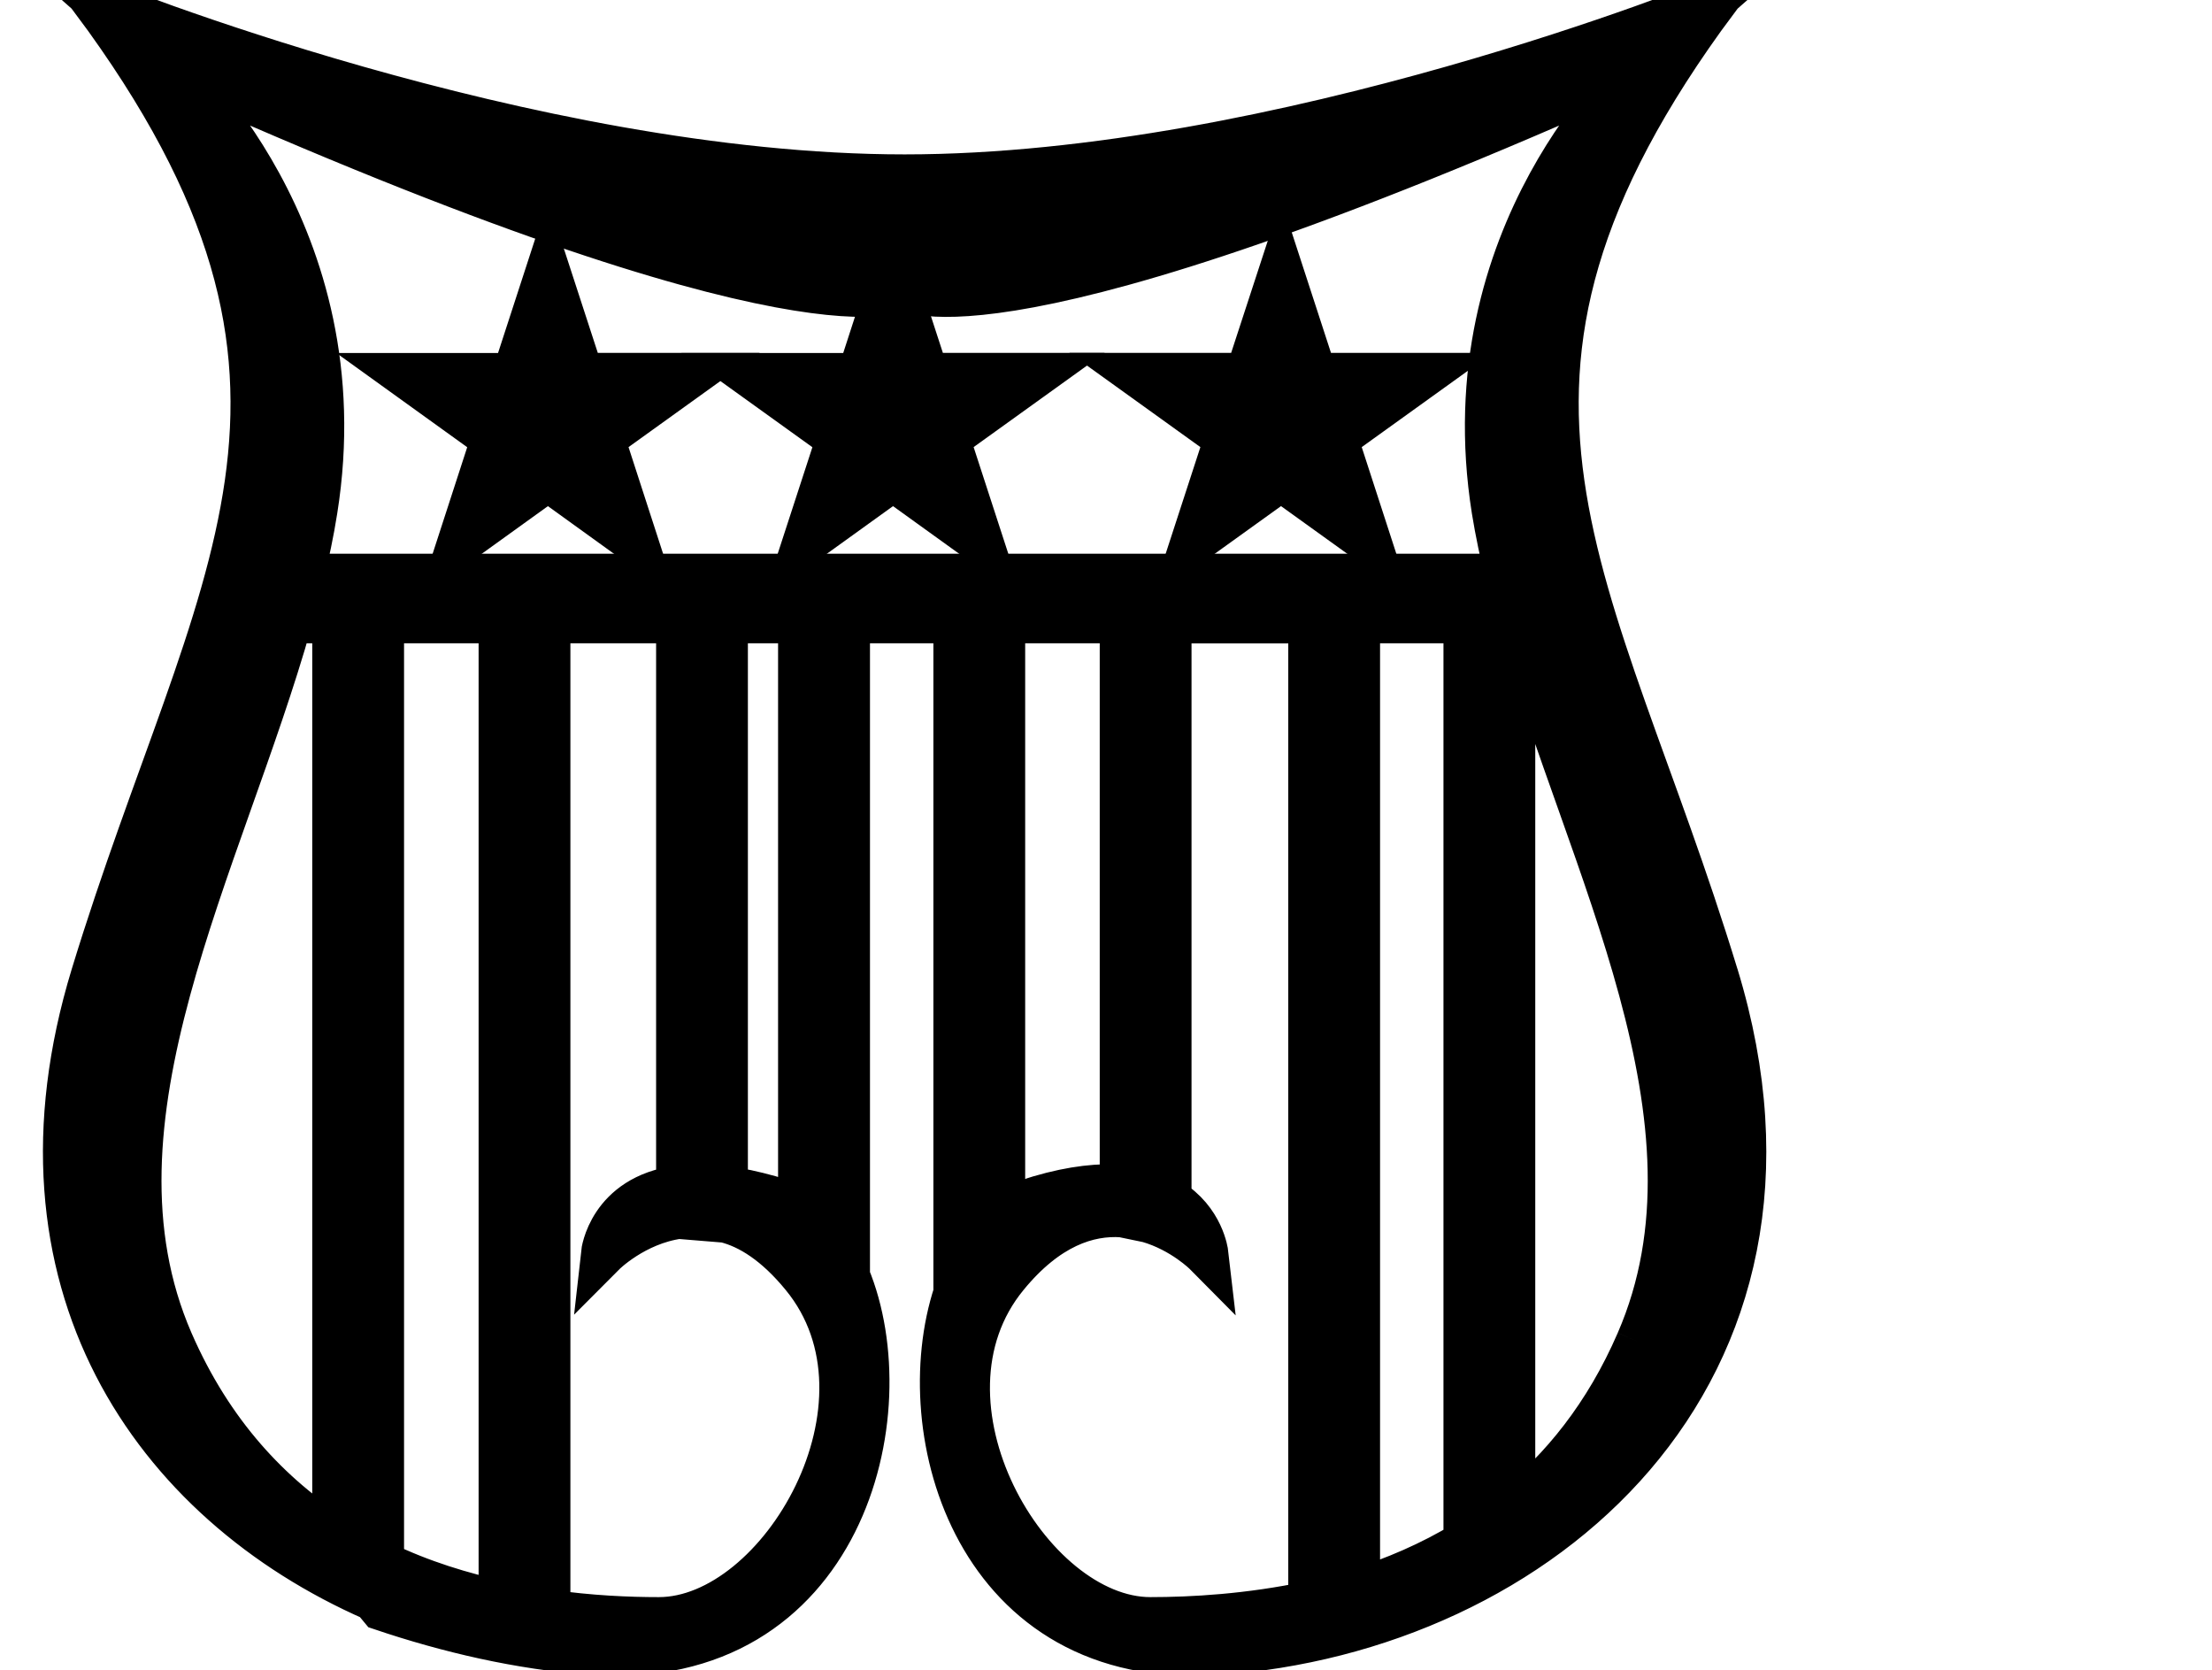
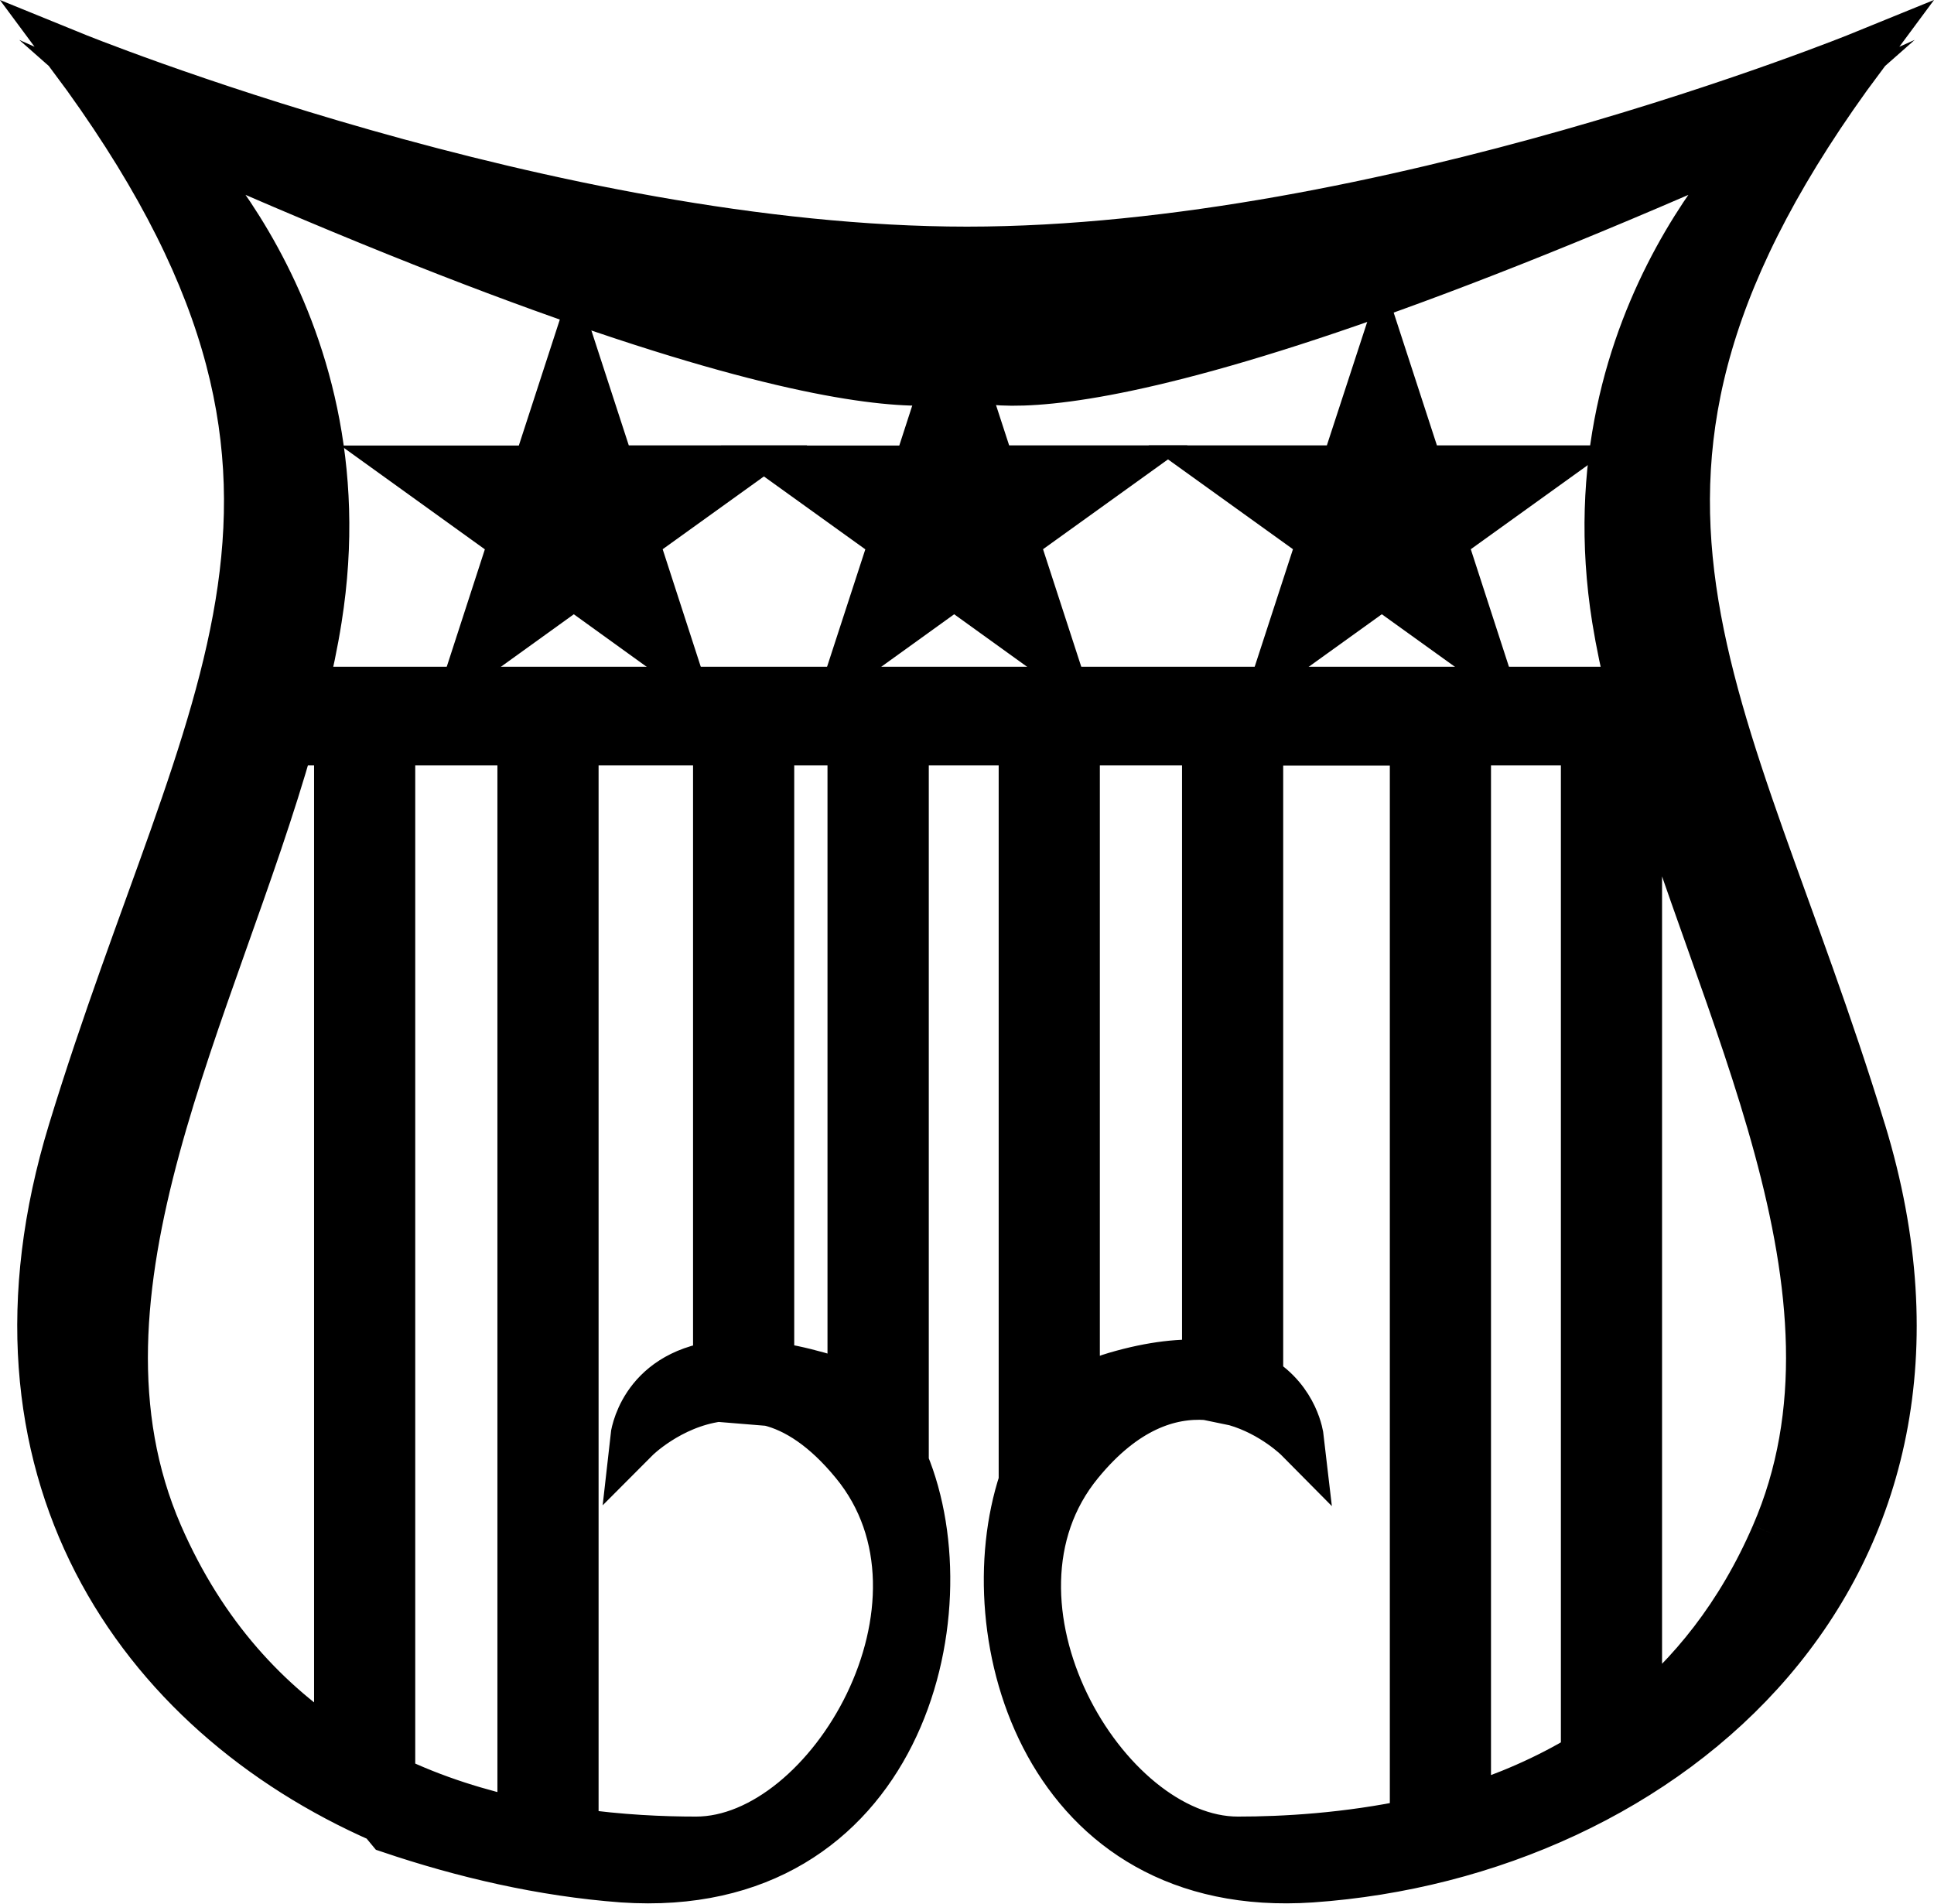
- <svg xmlns="http://www.w3.org/2000/svg" version="1.1" id="svg2" xml:space="preserve" width="26.187" height="19.76" viewBox="0 0 26.187 19.76">
+ <svg xmlns="http://www.w3.org/2000/svg" version="1.1" id="svg2" xml:space="preserve" width="20.773" height="20.442" viewBox="0 0 20.773 20.441">
  <defs id="defs6" />
-   <g id="g10" transform="matrix(1.333333,0,0,-1.333333,0,19.76)">
+   <g id="g10" transform="matrix(1.333333,0,0,-1.333333,-0.323264,20.36621)">
    <g id="g12" transform="translate(72,-57.179)">
      <g id="g14" transform="translate(-71.419,57.322)">
        <g id="g16">
          <g id="g18">
            <path d="M 13.966,2.766 C 13.682,2.11 13.29,1.632 12.851,1.277 v 7.889 h 0.059 c 0.615,-2.172 1.91,-4.433 1.056,-6.4 M 9.633,0.3 C 8.55,0.3 7.426,2.226 8.353,3.353 8.717,3.797 9.08,3.913 9.383,3.893 L 9.615,3.845 c 0.308,-0.089 0.511,-0.294 0.511,-0.294 0,0 -0.034,0.294 -0.327,0.471 v 5.143 h 1.258 V 0.444 C 10.51,0.328 10.003,0.3 9.633,0.3 M 9.383,9.166 V 4.139 C 9.191,4.153 8.952,4.132 8.649,4.043 8.528,4.009 8.419,3.948 8.322,3.866 v 5.3 z m 3.052,0 V 0.983 C 12.121,0.792 11.795,0.655 11.473,0.553 V 9.166 Z M 2.096,9.562 C 2.144,9.76 2.185,9.951 2.216,10.149 c 0.394,2.466 -1.28,3.941 -1.28,3.941 5.711,-2.561 6.515,-1.967 6.515,-1.967 0,0 0.804,-0.594 6.515,1.967 0,0 -1.674,-1.475 -1.281,-3.941 0.032,-0.198 0.073,-0.389 0.121,-0.587 z M 6.527,3.907 C 6.444,3.968 6.353,4.016 6.254,4.043 6.107,4.084 5.978,4.112 5.86,4.125 V 9.166 H 6.527 Z M 5.269,0.3 c -0.268,0 -0.609,0.014 -0.985,0.068 V 9.166 H 5.444 V 4.132 C 4.832,4.05 4.777,3.551 4.777,3.551 c 0,0 0.272,0.273 0.667,0.328 L 5.86,3.845 C 6.079,3.791 6.314,3.64 6.549,3.353 7.477,2.226 6.352,0.3 5.269,0.3 M 2.807,9.166 H 3.868 V 0.444 C 3.522,0.519 3.161,0.628 2.807,0.799 Z M 0.936,2.766 C 0.082,4.733 1.378,6.994 1.992,9.166 H 2.391 V 1.031 C 1.817,1.4 1.293,1.946 0.936,2.766 m 13.719,3.251 c -1.083,3.545 -2.56,5.218 0,8.661 0,0 -3.856,-1.571 -7.204,-1.571 -3.347,0 -7.204,1.571 -7.204,1.571 2.56,-3.442 1.083,-5.116 0,-8.661 C -0.581,3.306 0.777,1.345 2.739,0.485 L 2.807,0.403 c 0.587,-0.198 1.223,-0.348 1.872,-0.396 2.216,-0.15 2.77,2.124 2.265,3.34 v 5.819 h 0.962 V 3.196 C 7.499,1.96 8.094,-0.137 10.224,0.007 c 2.856,0.198 5.515,2.466 4.431,6.011" style="fill:#000000;fill-opacity:1;fill-rule:nonzero;stroke:#000000;stroke-width:0.399;stroke-linecap:butt;stroke-linejoin:miter;stroke-miterlimit:10;stroke-dasharray:none;stroke-opacity:1" id="path20" />
            <path d="m 4.284,12.26 0.298,-0.915 H 5.544 L 4.765,10.785 5.062,9.869 4.284,10.43 3.505,9.869 l 0.297,0.915 -0.778,0.56 h 0.962 z" style="fill:#000000;fill-opacity:1;fill-rule:nonzero;stroke:#000000;stroke-width:0.399;stroke-linecap:butt;stroke-linejoin:miter;stroke-miterlimit:10;stroke-dasharray:none;stroke-opacity:1" id="path22" />
            <path d="M 7.348,12.26 7.646,11.345 H 8.608 L 7.829,10.785 8.127,9.869 7.348,10.43 6.569,9.869 l 0.298,0.915 -0.779,0.56 h 0.963 z" style="fill:#000000;fill-opacity:1;fill-rule:nonzero;stroke:#000000;stroke-width:0.399;stroke-linecap:butt;stroke-linejoin:miter;stroke-miterlimit:10;stroke-dasharray:none;stroke-opacity:1" id="path24" />
            <path d="m 10.794,12.26 0.298,-0.915 h 0.962 l -0.779,-0.56 0.297,-0.915 -0.779,0.56 -0.779,-0.56 0.298,0.915 -0.779,0.56 h 0.962 z" style="fill:#000000;fill-opacity:1;fill-rule:nonzero;stroke:#000000;stroke-width:0.399;stroke-linecap:butt;stroke-linejoin:miter;stroke-miterlimit:10;stroke-dasharray:none;stroke-opacity:1" id="path26" />
          </g>
        </g>
      </g>
    </g>
  </g>
</svg>
